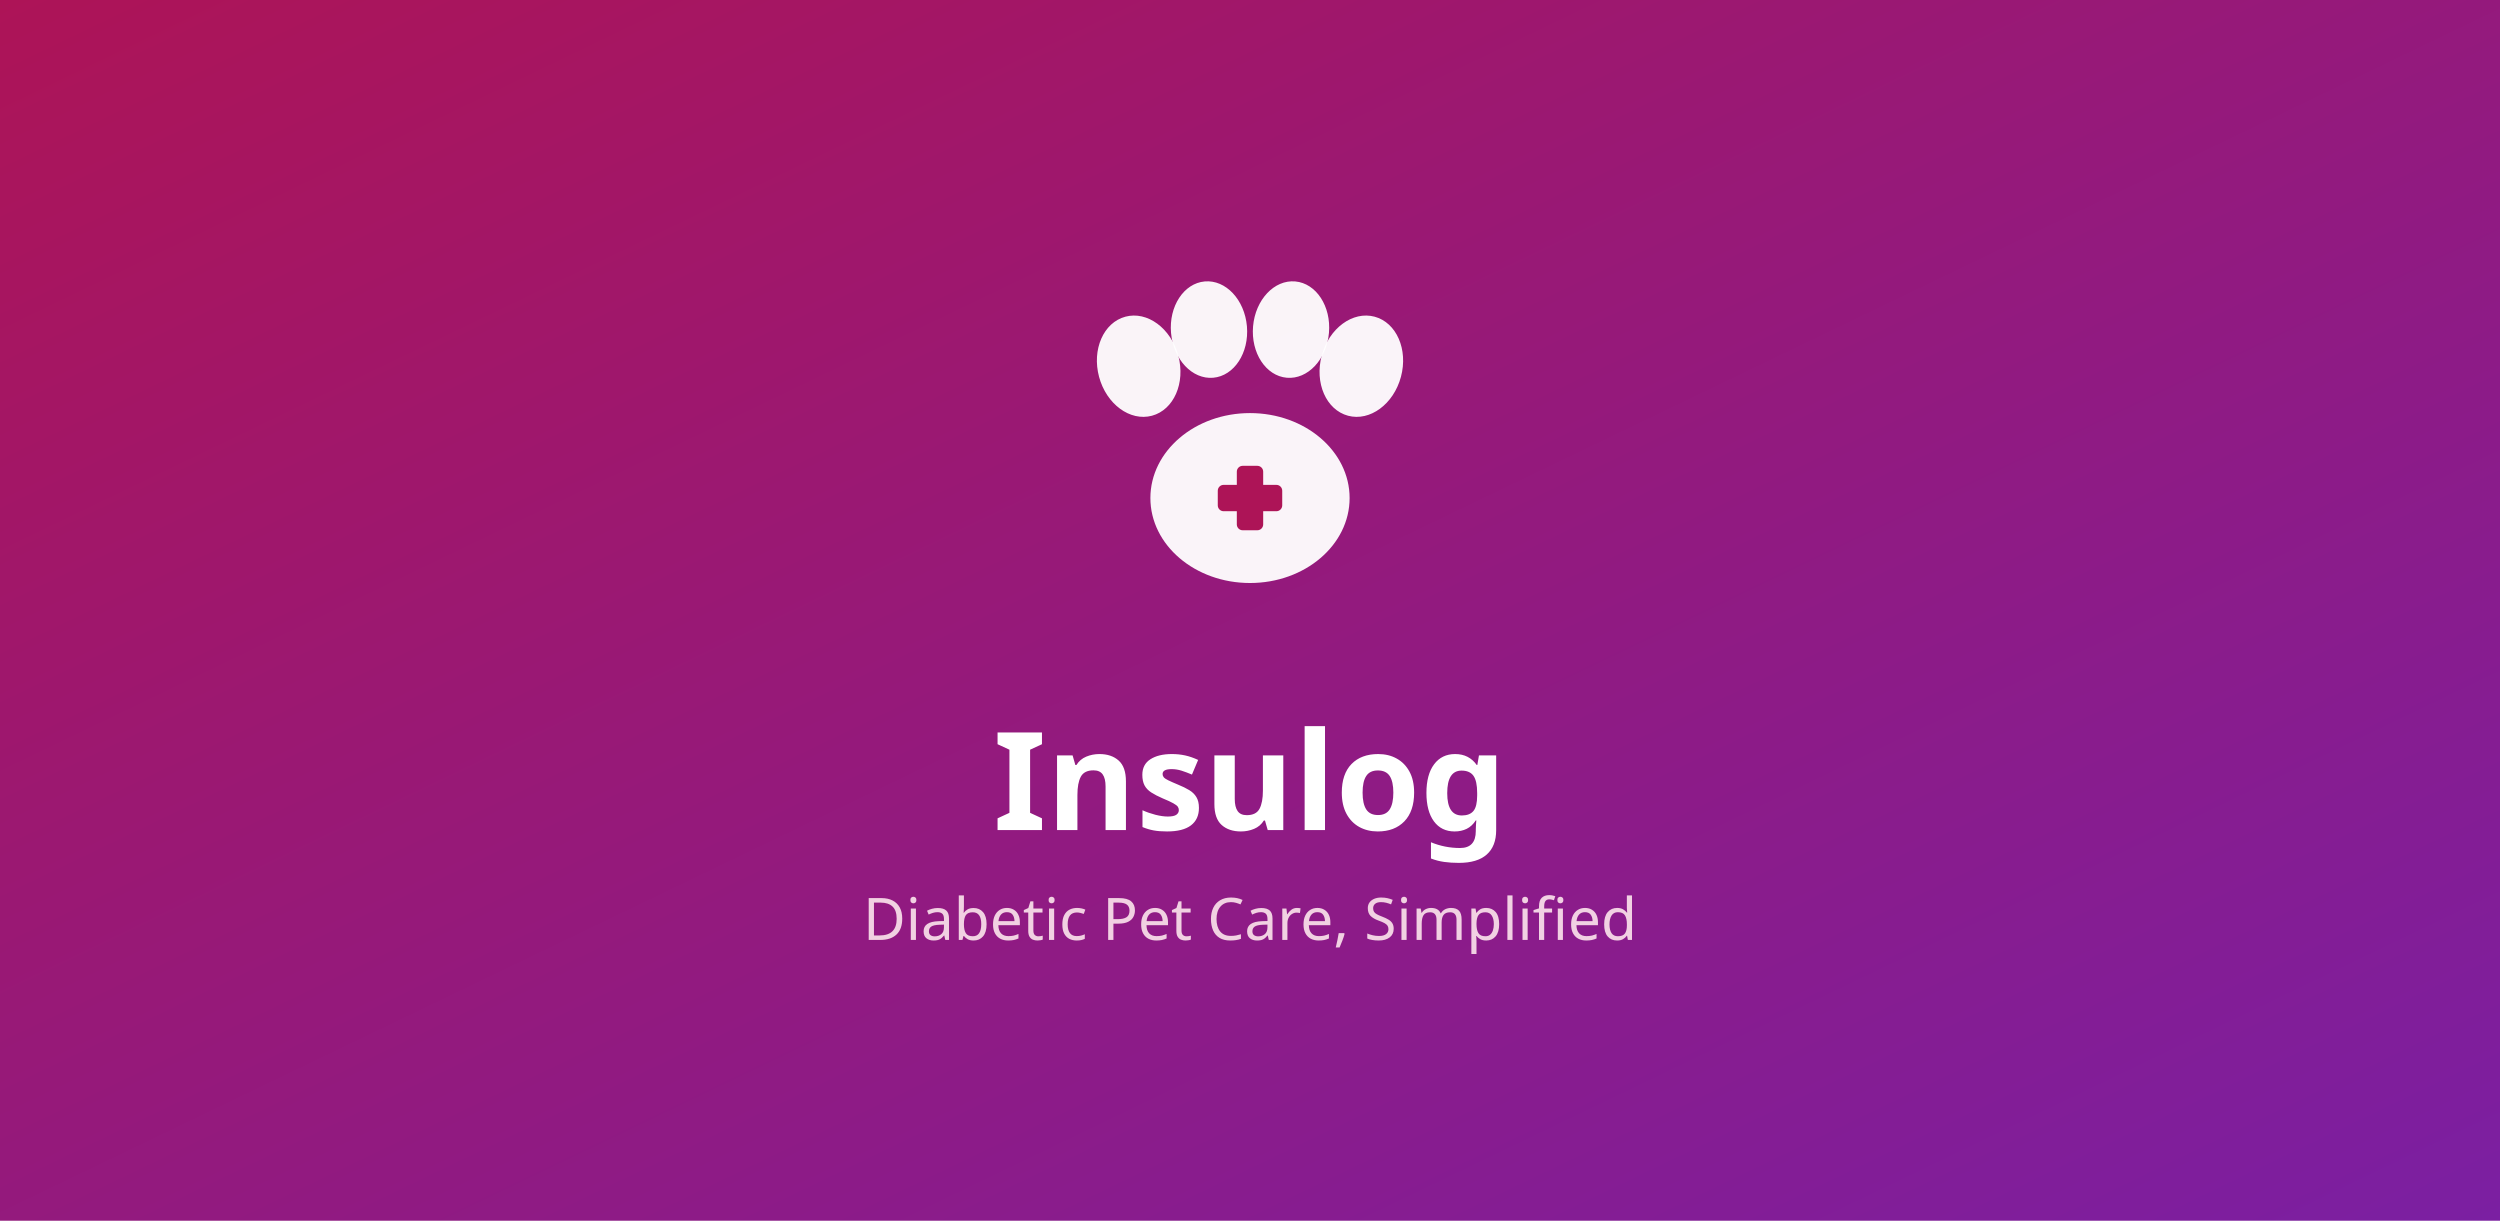
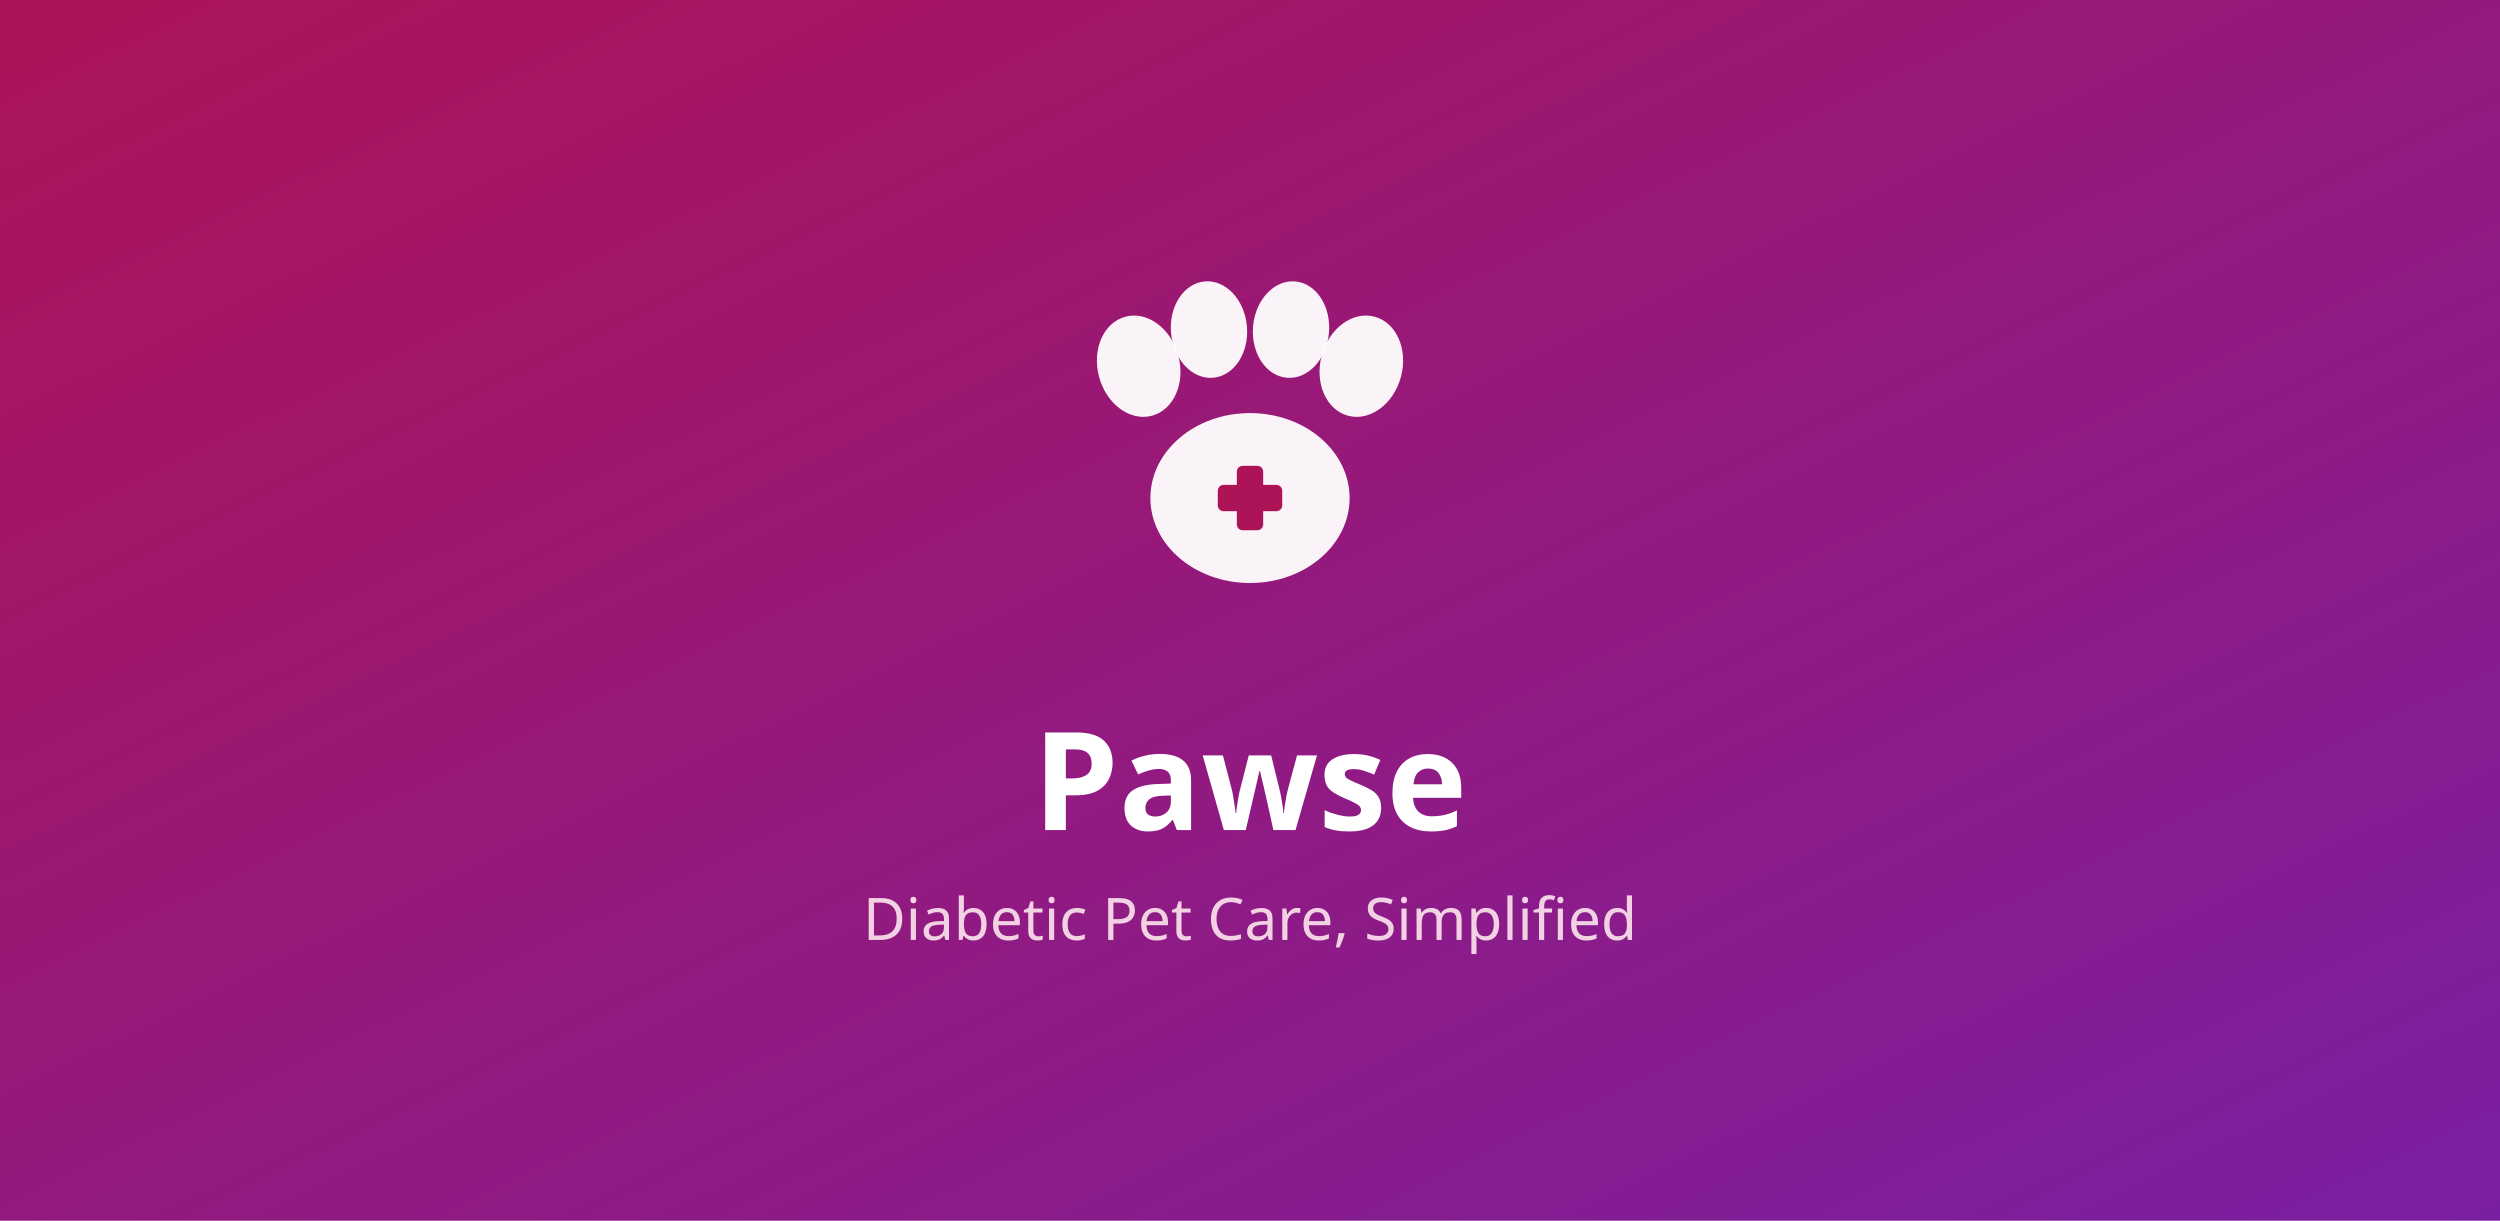
<svg xmlns="http://www.w3.org/2000/svg" width="1024" height="500" viewBox="0 0 1024 500">
  <defs>
    <linearGradient id="bg" x1="0%" y1="0%" x2="100%" y2="100%">
      <stop offset="0%" style="stop-color:#AD1457;stop-opacity:1" />
      <stop offset="100%" style="stop-color:#7B1FA2;stop-opacity:1" />
    </linearGradient>
  </defs>
  <rect width="1024" height="500" fill="url(#bg)" />
  <g transform="translate(512, 180) scale(0.6)">
    <ellipse cx="0" cy="40" rx="68" ry="58" fill="#FFFFFF" opacity="0.95" />
    <ellipse cx="-76" cy="-50" rx="28" ry="35" transform="rotate(-15, -76, -50)" fill="#FFFFFF" opacity="0.95" />
    <ellipse cx="-28" cy="-75" rx="26" ry="33" transform="rotate(-5, -28, -75)" fill="#FFFFFF" opacity="0.95" />
    <ellipse cx="28" cy="-75" rx="26" ry="33" transform="rotate(5, 28, -75)" fill="#FFFFFF" opacity="0.95" />
    <ellipse cx="76" cy="-50" rx="28" ry="35" transform="rotate(15, 76, -50)" fill="#FFFFFF" opacity="0.95" />
    <rect x="-9" y="18" width="18" height="44" rx="4" fill="#AD1457" />
    <rect x="-22" y="31" width="44" height="18" rx="4" fill="#AD1457" />
  </g>
-   <text x="512" y="340" text-anchor="middle" font-family="sans-serif" font-weight="700" font-size="56" fill="#FFFFFF">Insulog</text>
+   <text x="512" y="340" text-anchor="middle" font-family="sans-serif" font-weight="700" font-size="56" fill="#FFFFFF">Pawse</text>
  <text x="512" y="385" text-anchor="middle" font-family="sans-serif" font-weight="400" font-size="24" fill="#FCE4EC" opacity="0.9">Diabetic Pet Care, Simplified</text>
</svg>
